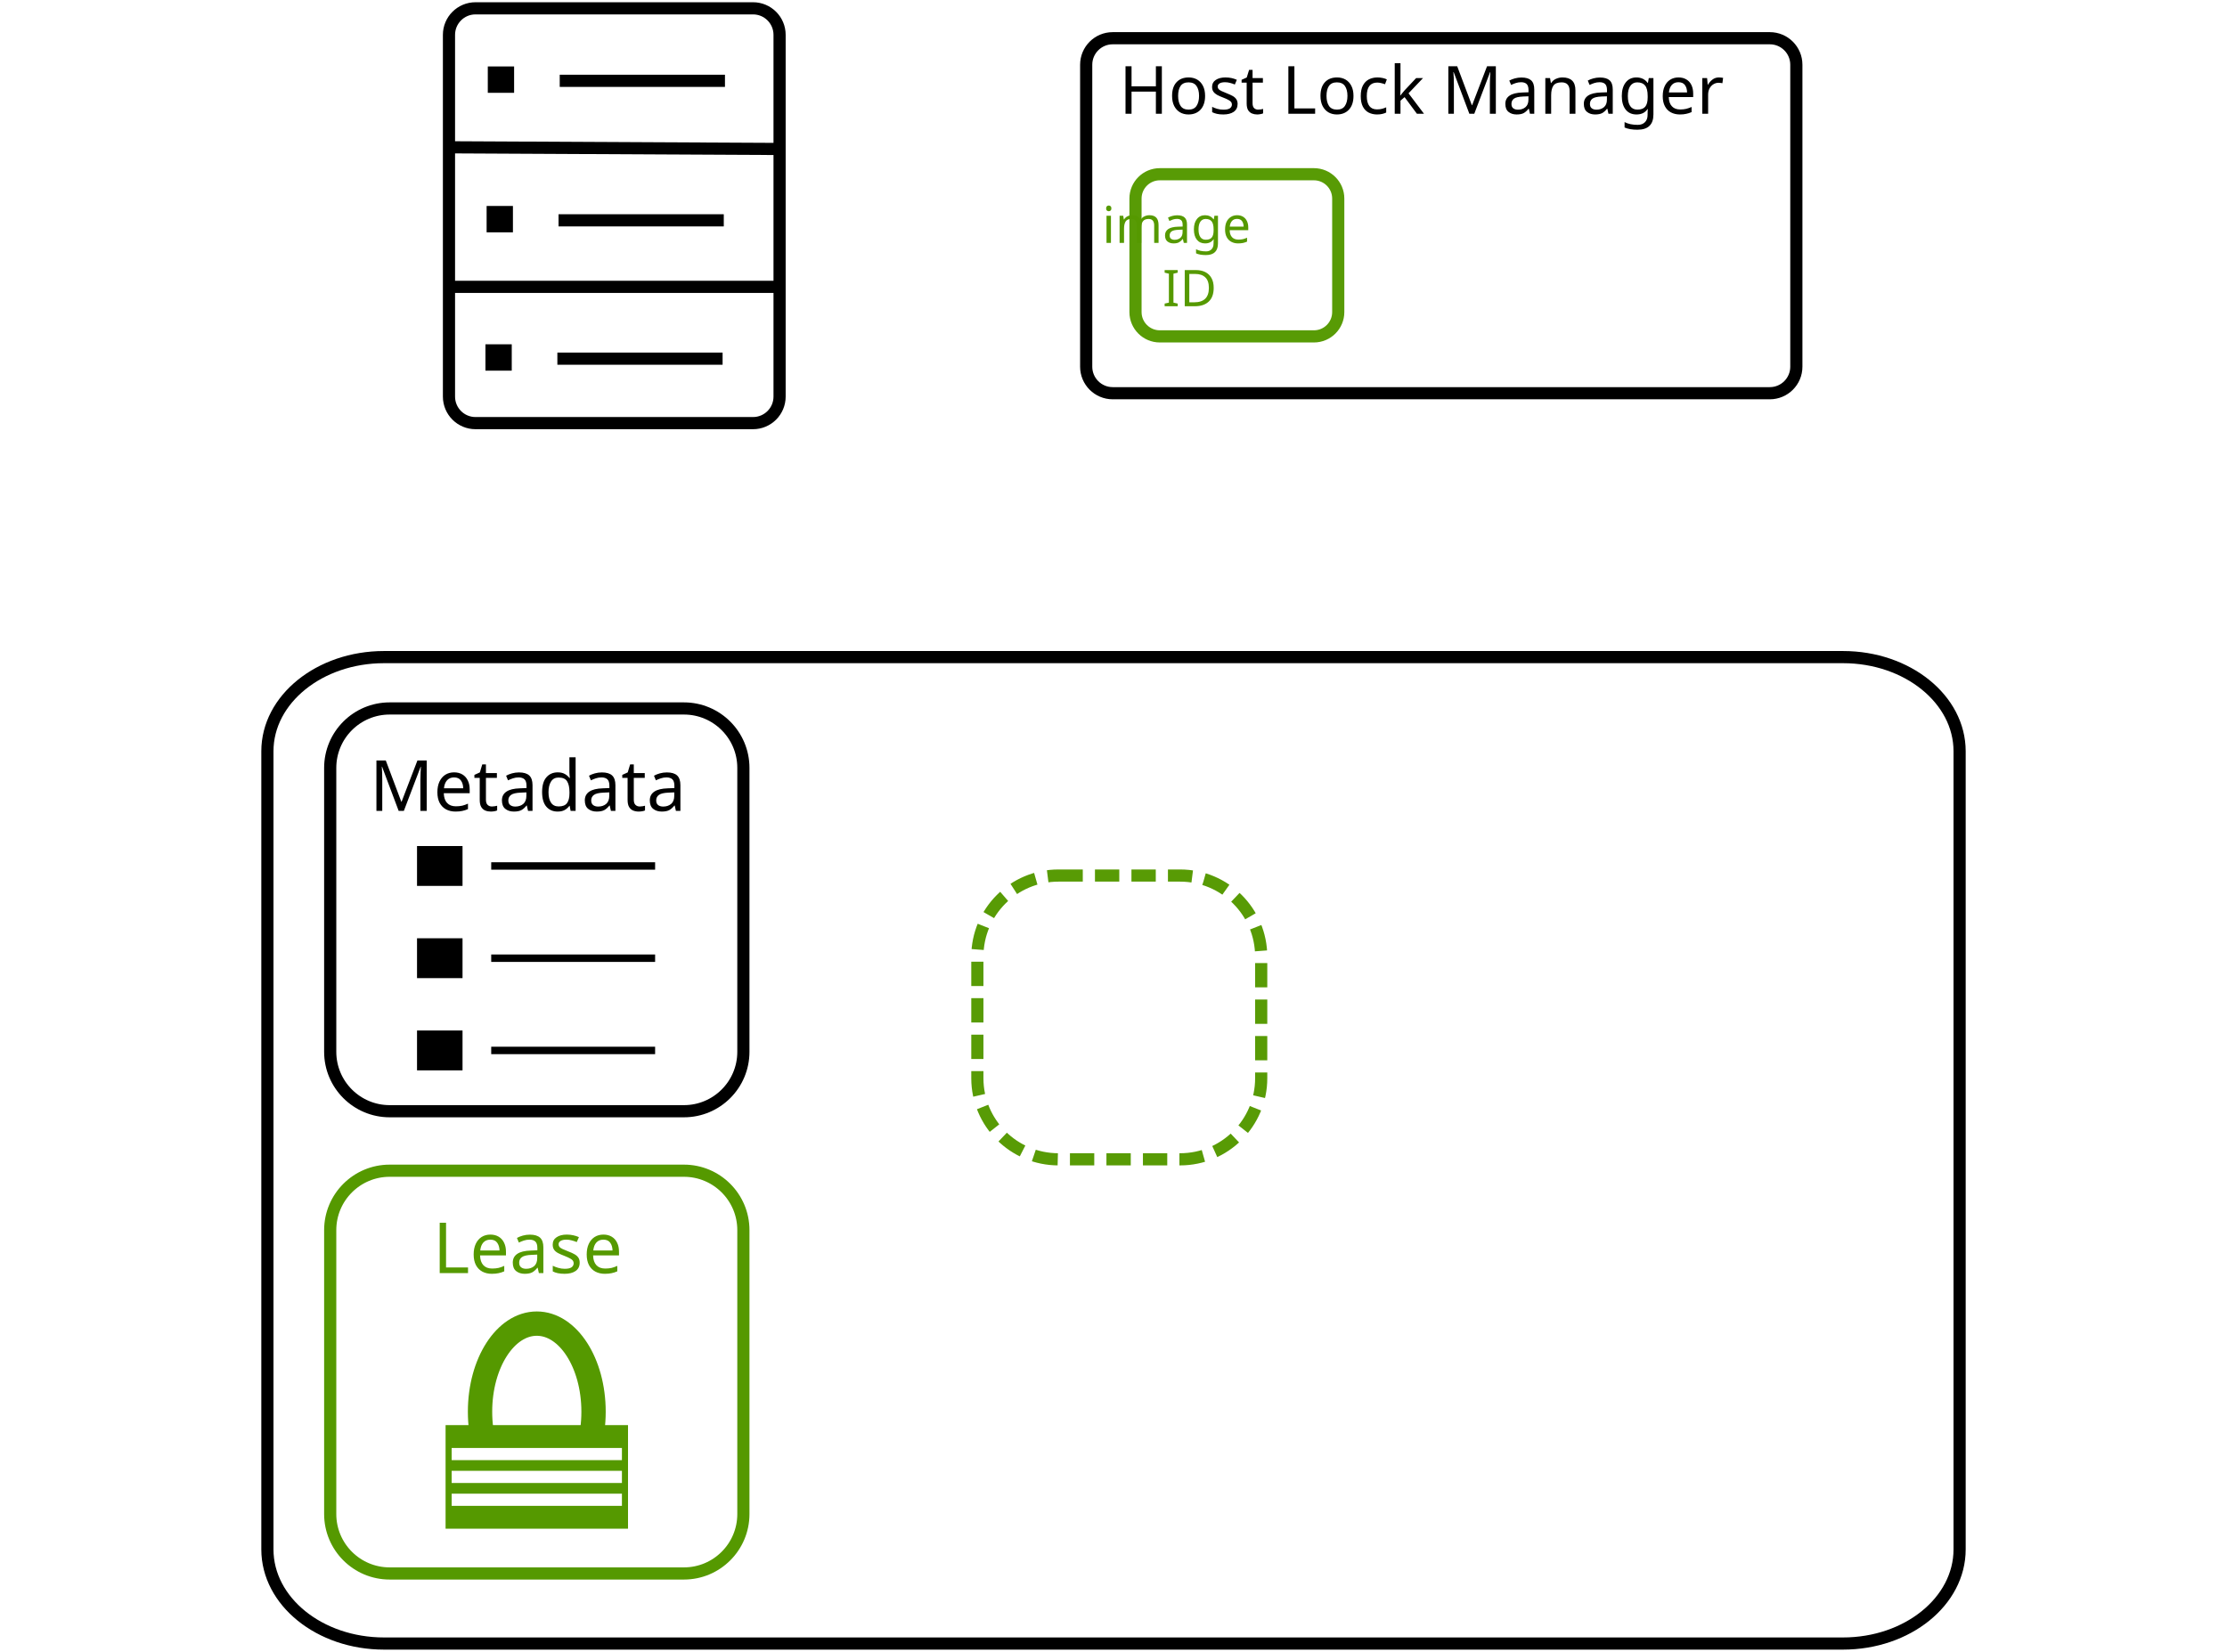
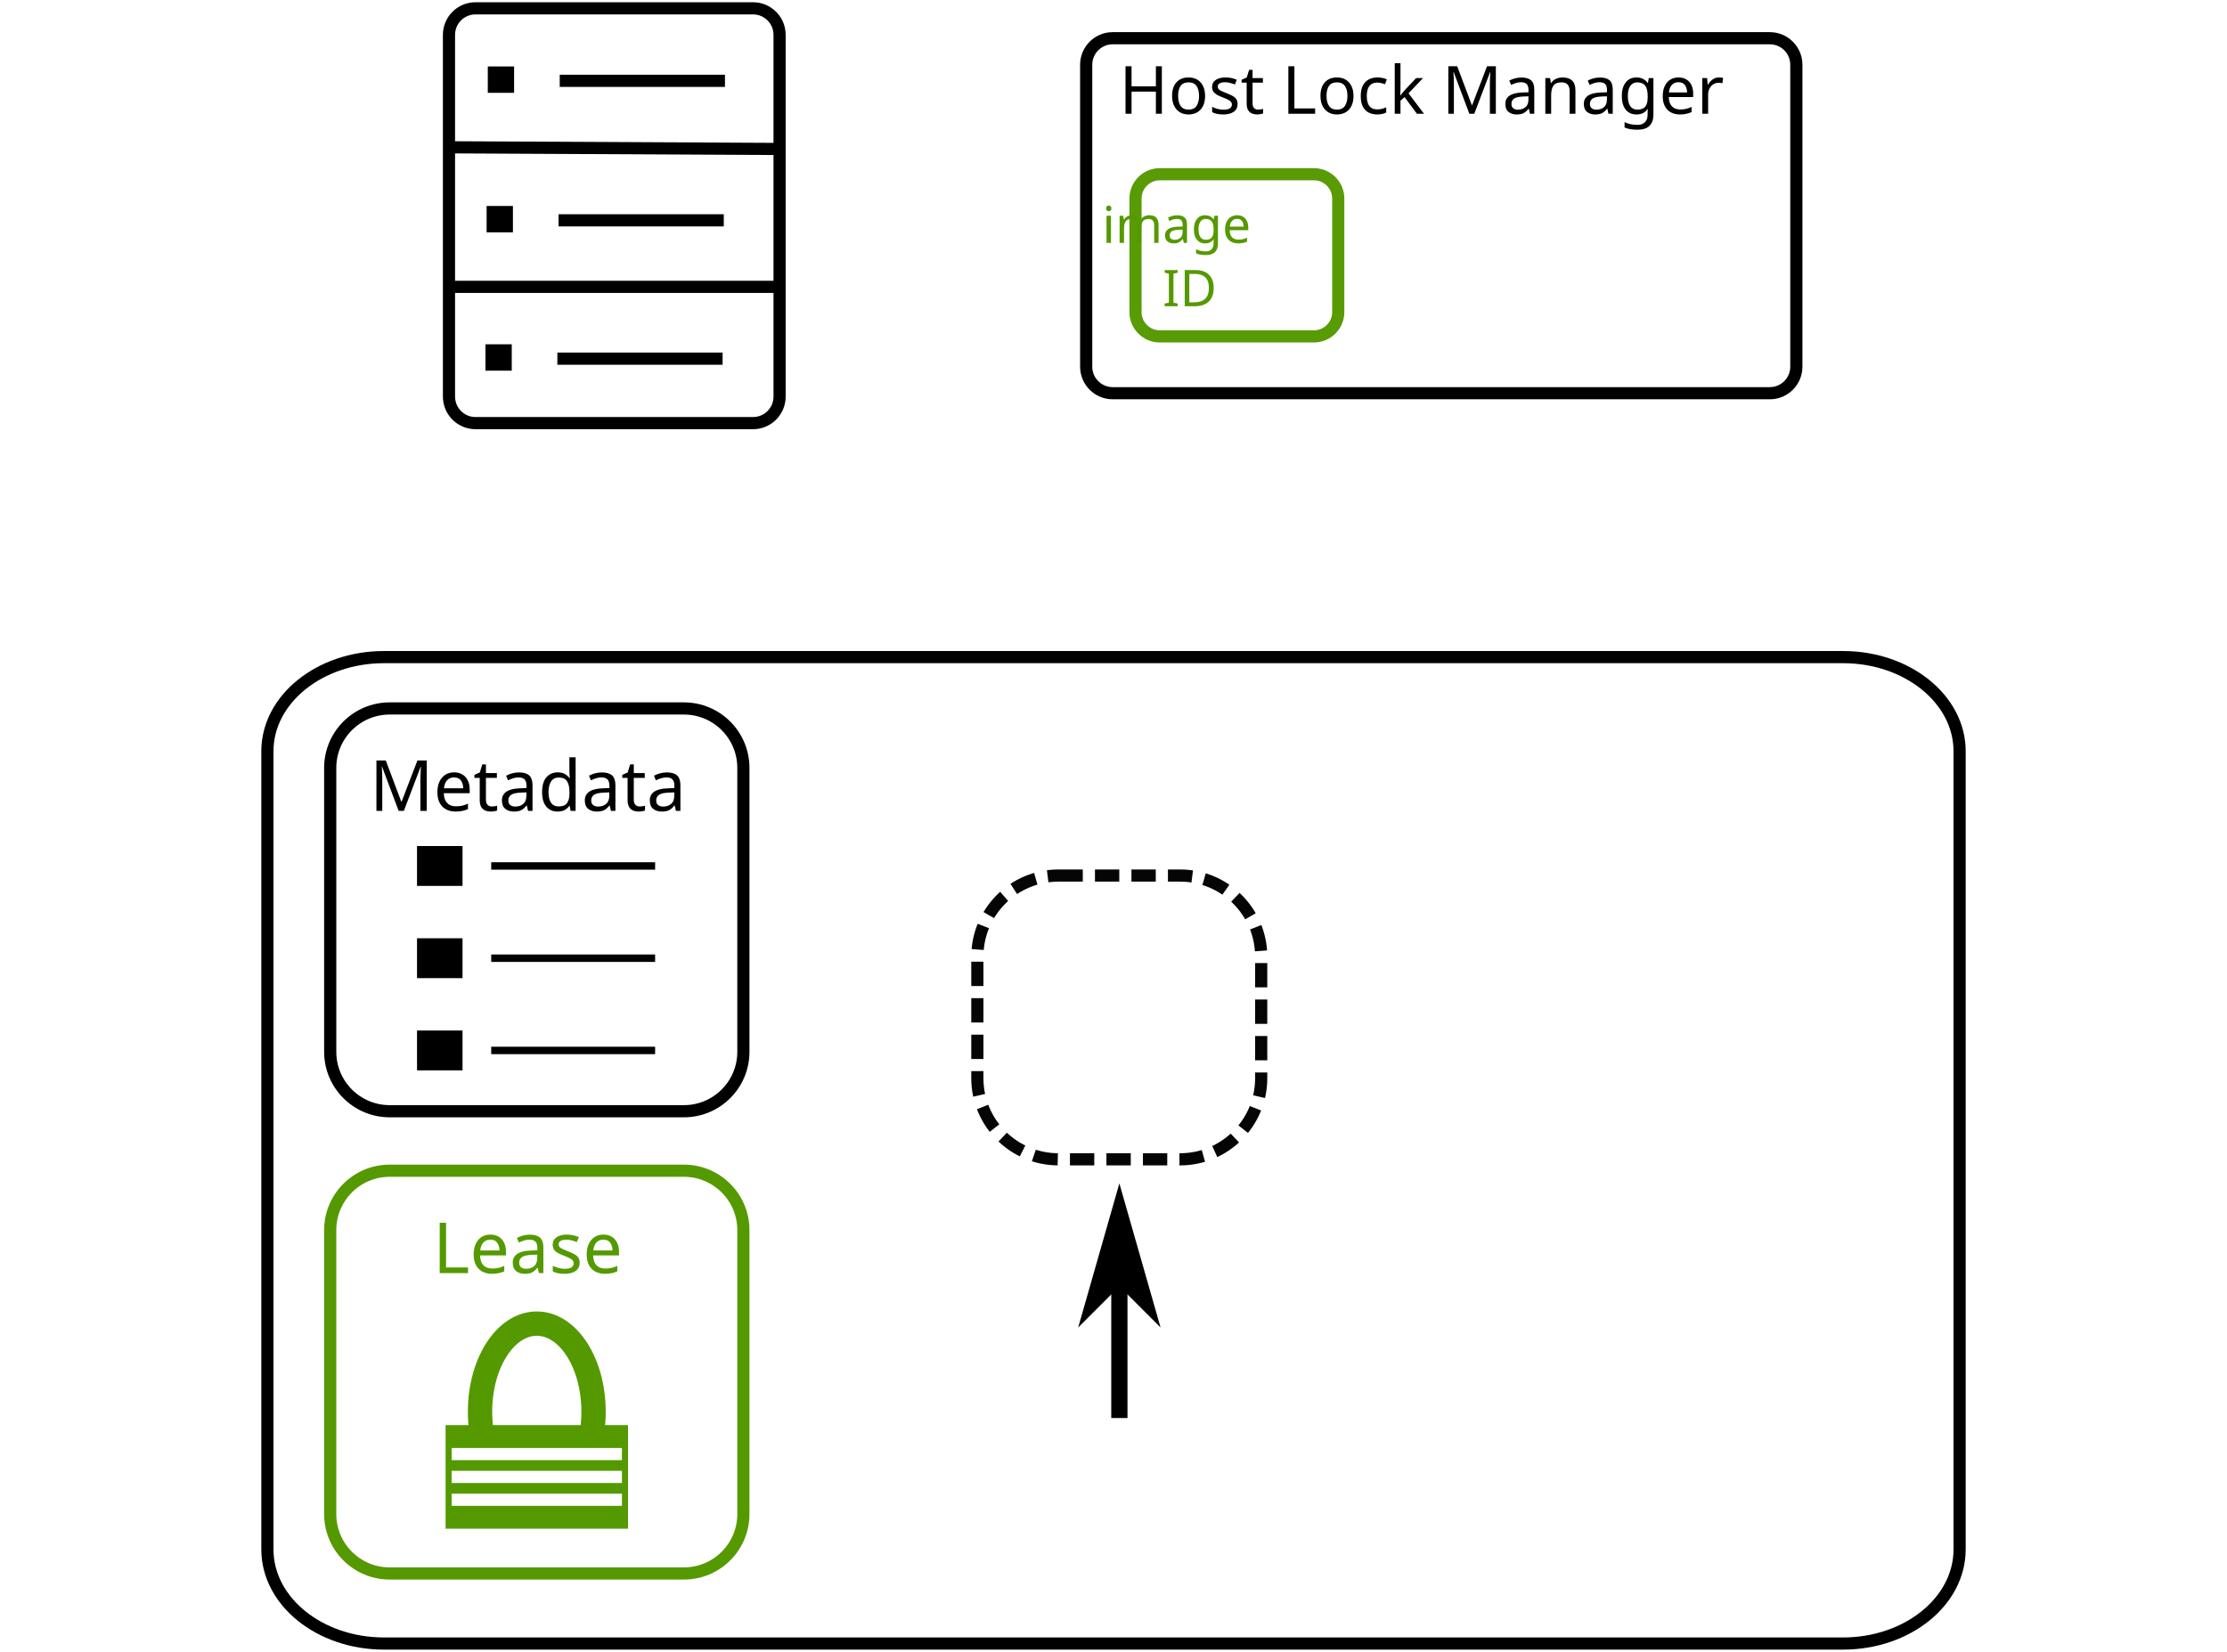
<svg xmlns="http://www.w3.org/2000/svg" xmlns:ns1="http://www.openswatchbook.org/uri/2009/osb" xmlns:xlink="http://www.w3.org/1999/xlink" width="155mm" height="115mm" id="svg5421" version="1.1" viewBox="0 0 549.213 407.48">
  <defs id="defs5423">
    <linearGradient id="linearGradient25183" ns1:paint="solid">
      <stop style="stop-color:#000000;stop-opacity:1;" offset="0" id="stop25185" />
    </linearGradient>
    <linearGradient id="linearGradient23743" ns1:paint="solid">
      <stop style="stop-color:#000000;stop-opacity:1;" offset="0" id="stop23745" />
    </linearGradient>
    <linearGradient id="linearGradient23686" ns1:paint="solid">
      <stop style="stop-color:#000000;stop-opacity:1;" offset="0" id="stop23688" />
    </linearGradient>
    <linearGradient id="linearGradient23674" ns1:paint="solid">
      <stop style="stop-color:#000000;stop-opacity:1;" offset="0" id="stop23676" />
    </linearGradient>
    <linearGradient id="linearGradient23616" ns1:paint="solid">
      <stop style="stop-color:#000000;stop-opacity:1;" offset="0" id="stop23618" />
    </linearGradient>
    <linearGradient id="linearGradient10726" ns1:paint="solid">
      <stop style="stop-color:#d8e7c4;stop-opacity:1;" offset="0" id="stop10728" />
    </linearGradient>
    <linearGradient id="linearGradient10700" ns1:paint="solid">
      <stop style="stop-color:#d8e7c4;stop-opacity:1;" offset="0" id="stop10702" />
    </linearGradient>
    <linearGradient id="white" ns1:paint="solid" gradientTransform="translate(530.4353,-315.9879)">
      <stop style="stop-color:#ffffff;stop-opacity:1;" offset="0" id="stop10475" />
    </linearGradient>
    <linearGradient id="linearGradient10426" ns1:paint="solid" gradientTransform="matrix(0.3427216,0,0,0.1792132,992.7705,184.803)">
      <stop style="stop-color:#000000;stop-opacity:1;" offset="0" id="stop10428" />
    </linearGradient>
    <linearGradient id="linearGradient10420" ns1:paint="solid">
      <stop style="stop-color:#559900;stop-opacity:1;" offset="0" id="stop10422" />
    </linearGradient>
    <linearGradient id="Black" ns1:paint="solid" gradientTransform="matrix(24.91375,0,0,20.37526,29328.13,-20628.865)">
      <stop style="stop-color:#000000;stop-opacity:1;" offset="0" id="stop10414" />
    </linearGradient>
    <linearGradient id="wood" ns1:paint="solid">
      <stop style="stop-color:#7e3817;stop-opacity:1;" offset="0" id="stop10387" />
    </linearGradient>
    <linearGradient id="grass" ns1:paint="solid">
      <stop style="stop-color:#ddee77;stop-opacity:1;" offset="0" id="stop10379" />
    </linearGradient>
    <linearGradient id="stars" ns1:paint="solid" gradientTransform="translate(125.7135,301.0877)">
      <stop style="stop-color:#e7f6d3;stop-opacity:1;" offset="0" id="stop10371" />
    </linearGradient>
    <linearGradient id="sky" ns1:paint="solid">
      <stop style="stop-color:#88aaee;stop-opacity:1;" offset="0" id="stop10363" />
    </linearGradient>
    <linearGradient id="leaves" ns1:paint="solid">
      <stop style="stop-color:#559900;stop-opacity:1;" offset="0" id="stop10355" />
    </linearGradient>
    <linearGradient xlink:href="#Black" id="linearGradient10704" x1="559.5" y1="-2" x2="860.5" y2="-2" gradientUnits="userSpaceOnUse" gradientTransform="matrix(1.391082,0,0,1.351853,-154.0943,-31.51596)" />
    <linearGradient xlink:href="#white" id="linearGradient12363" x1="310" y1="-102" x2="370" y2="-102" gradientUnits="userSpaceOnUse" gradientTransform="matrix(0.6998106,0,0,0.5637978,453.414,98.21244)" />
    <linearGradient xlink:href="#white" id="linearGradient12371" x1="310" y1="-92" x2="370" y2="-92" gradientUnits="userSpaceOnUse" gradientTransform="matrix(0.6998106,0,0,0.5637978,453.414,98.21244)" />
    <linearGradient xlink:href="#white" id="linearGradient12379" x1="310" y1="-82" x2="370" y2="-82" gradientUnits="userSpaceOnUse" gradientTransform="matrix(0.6998106,0,0,0.5637978,453.414,98.21244)" />
    <linearGradient xlink:href="#leaves" id="linearGradient23620" x1="667.57" y1="-10.141" x2="715.427" y2="-10.141" gradientUnits="userSpaceOnUse" />
    <linearGradient xlink:href="#linearGradient10420" id="linearGradient23622" gradientTransform="matrix(24.91375,0,0,20.37526,29328.13,-20628.865)" gradientUnits="userSpaceOnUse" />
    <linearGradient xlink:href="#linearGradient10420" id="linearGradient23635" gradientTransform="matrix(0.3427216,0,0,0.1792132,992.7705,184.803)" gradientUnits="userSpaceOnUse" />
    <linearGradient xlink:href="#linearGradient10420" id="linearGradient23637" gradientTransform="matrix(0.3427216,0,0,0.1792132,992.7705,184.803)" gradientUnits="userSpaceOnUse" />
    <linearGradient xlink:href="#linearGradient10420" id="linearGradient23639" gradientTransform="matrix(0.3427216,0,0,0.1792132,992.7705,184.803)" gradientUnits="userSpaceOnUse" />
    <linearGradient xlink:href="#leaves" id="linearGradient23678" x1="838.5" y1="-258" x2="881.5" y2="-258" gradientUnits="userSpaceOnUse" gradientTransform="matrix(1.25,0,0,1,-210,0)" />
    <linearGradient xlink:href="#leaves" id="linearGradient23720" gradientUnits="userSpaceOnUse" gradientTransform="translate(-26.06323,-59.06399)" x1="872.515" y1="-198.936" x2="909.612" y2="-198.936" />
-     <linearGradient xlink:href="#leaves" id="linearGradient25187" x1="798.5" y1="-67" x2="871.5" y2="-67" gradientUnits="userSpaceOnUse" />
+     <marker orient="auto" refY="0" refX="0" id="Arrow1Mstart" style="overflow:visible">
+       <path id="path15686" d="M 0,0 5,-5 -12.5,0 5,5 0,0 Z" style="fill:#000000;fill-opacity:1;fill-rule:evenodd;stroke:#000000;stroke-width:1pt;stroke-opacity:1" transform="matrix(0.4,0,0,0.4,4,0)" />
+     </marker>
  </defs>
  <g id="layer1" transform="translate(-558.968,317.9803)">
    <rect style="fill:none;fill-opacity:1;stroke:url(#linearGradient10704);stroke-width:3;stroke-miterlimit:4;stroke-dasharray:none;stroke-dashoffset:0;stroke-opacity:1" id="rect10698" width="417.325" height="243.333" x="624.912" y="-155.886" rx="28.757" ry="23.224" />
    <rect style="fill:none;fill-opacity:1;stroke:url(#Black);stroke-width:3;stroke-miterlimit:4;stroke-dasharray:none;stroke-dashoffset:0;stroke-opacity:1" id="rect10724" width="101.894" height="99.352" x="640.403" y="-143.217" rx="14.66" ry="14.66" />
    <g transform="matrix(0.8084141,0,0,0.7084931,-87.88351,37.19091)" id="g10748">
      <rect style="fill:url(#Black);fill-opacity:1;stroke:url(#Black);stroke-width:3.881;stroke-miterlimit:4;stroke-dasharray:none;stroke-dashoffset:0;stroke-opacity:1" id="rect10750" width="10" height="10" x="929.307" y="-140.568" />
      <path style="fill:none;fill-rule:evenodd;stroke:#000000;stroke-width:2.587;stroke-linecap:butt;stroke-linejoin:miter;stroke-miterlimit:4;stroke-dasharray:none;stroke-opacity:1" d="m 950,-135.568 50,0" id="path10752" />
    </g>
    <g id="g10754" transform="matrix(0.8084141,0,0,0.7084931,-87.88351,14.4378)">
      <rect y="-140.568" x="929.307" height="10" width="10" id="rect10756" style="fill:url(#Black);fill-opacity:1;stroke:url(#Black);stroke-width:3.881;stroke-miterlimit:4;stroke-dasharray:none;stroke-dashoffset:0;stroke-opacity:1" />
      <path id="path10758" d="m 950,-135.568 50,0" style="fill:none;fill-rule:evenodd;stroke:#000000;stroke-width:2.587;stroke-linecap:butt;stroke-linejoin:miter;stroke-miterlimit:4;stroke-dasharray:none;stroke-opacity:1" />
    </g>
    <g transform="matrix(0.8084141,0,0,0.7084931,-87.88351,-8.315307)" id="g10760">
      <rect style="fill:url(#Black);fill-opacity:1;stroke:url(#Black);stroke-width:3.881;stroke-miterlimit:4;stroke-dasharray:none;stroke-dashoffset:0;stroke-opacity:1" id="rect10762" width="10" height="10" x="929.307" y="-140.568" />
      <path style="fill:none;fill-rule:evenodd;stroke:#000000;stroke-width:2.587;stroke-linecap:butt;stroke-linejoin:miter;stroke-miterlimit:4;stroke-dasharray:none;stroke-opacity:1" d="m 950,-135.568 50,0" id="path10764" />
    </g>
    <text xml:space="preserve" style="font-style:normal;font-weight:normal;font-size:17.385px;line-height:125%;font-family:Sans;letter-spacing:0px;word-spacing:0px;fill:#000000;fill-opacity:1;stroke:none;stroke-width:1px;stroke-linecap:butt;stroke-linejoin:miter;stroke-opacity:1" x="650.252" y="-117.93" id="text10780" transform="scale(0.999785,1.000215)">
      <tspan id="tspan10782" x="650.252" y="-117.93">Metadata</tspan>
    </text>
    <g id="g23641">
      <rect y="35.067" x="670.355" height="22.552" width="41.989" id="rect12349" style="fill:url(#linearGradient23639);fill-opacity:1;stroke:url(#linearGradient23637);stroke-width:3;stroke-miterlimit:4;stroke-dasharray:none;stroke-dashoffset:0;stroke-opacity:1" />
      <rect rx="25" ry="25" y="8.529" x="677.353" height="43.452" width="27.992" id="rect12351" style="fill:none;fill-opacity:1;stroke:url(#linearGradient23635);stroke-width:6;stroke-miterlimit:4;stroke-dasharray:none;stroke-dashoffset:0;stroke-opacity:1" />
      <path id="path12357" d="m 670.355,40.705 41.989,0" style="fill:none;fill-rule:evenodd;stroke:url(#linearGradient12363);stroke-width:3;stroke-linecap:butt;stroke-linejoin:miter;stroke-miterlimit:4;stroke-dasharray:none;stroke-opacity:1" />
      <path id="path12365" d="m 670.355,46.343 41.989,0" style="fill:none;fill-rule:evenodd;stroke:url(#linearGradient12371);stroke-width:3;stroke-linecap:butt;stroke-linejoin:miter;stroke-miterlimit:4;stroke-dasharray:none;stroke-opacity:1" />
      <path id="path12373" d="m 670.355,51.981 41.989,0" style="fill:none;fill-rule:evenodd;stroke:url(#linearGradient12379);stroke-width:3;stroke-linecap:butt;stroke-linejoin:miter;stroke-miterlimit:4;stroke-dasharray:none;stroke-opacity:1" />
      <rect style="fill:none;fill-opacity:1;stroke:url(#linearGradient23622);stroke-width:3;stroke-miterlimit:4;stroke-dasharray:none;stroke-dashoffset:0;stroke-opacity:1" id="rect10712" width="101.894" height="99.352" x="640.403" y="-29.189" rx="14.66" ry="14.66" />
      <text xml:space="preserve" style="font-style:normal;font-variant:normal;font-weight:normal;font-stretch:normal;font-size:17.384px;line-height:125%;font-family:Sans;-inkscape-font-specification:'Sans, Normal';text-align:start;letter-spacing:0px;word-spacing:0px;writing-mode:lr-tb;text-anchor:start;fill:url(#linearGradient23620);fill-opacity:1.0;stroke:none;stroke-width:1px;stroke-linecap:butt;stroke-linejoin:miter;stroke-opacity:1" x="665.864" y="-3.927" id="text10732" transform="scale(0.999785,1.000215)">
        <tspan style="fill-opacity:1.0;fill:url(#linearGradient23620)" y="-3.927" x="665.864" id="tspan10748">Lease</tspan>
      </text>
    </g>
    <g id="g23510" transform="matrix(1.094587,0,0,1.094612,209.919,-78.24613)">
      <rect ry="5.975" rx="5.975" style="fill:none;stroke:#000000;stroke-width:2.741;stroke-miterlimit:4;stroke-dasharray:none;stroke-opacity:1" y="-217.137" x="420.043" height="93.477" width="74.486" id="rect3344" />
      <path id="path4148" d="m 420.057,-154.369 74.27,0" style="fill:none;fill-rule:evenodd;stroke:#000000;stroke-width:2.741;stroke-linecap:butt;stroke-linejoin:miter;stroke-miterlimit:4;stroke-dasharray:none;stroke-opacity:1" />
      <path id="path4150" d="m 420.057,-185.818 74.458,0.377" style="fill:none;fill-rule:evenodd;stroke:#000000;stroke-width:2.741;stroke-linecap:butt;stroke-linejoin:miter;stroke-miterlimit:4;stroke-dasharray:none;stroke-opacity:1" />
      <g transform="matrix(0.7445449,0,0,0.7460439,530.1401,-932.0874)" id="g4190">
        <rect style="fill:#000000;fill-opacity:1;stroke:#000000;stroke-width:3.677;stroke-miterlimit:4;stroke-dasharray:none;stroke-opacity:1" id="rect4182" width="4.286" height="4.286" x="-134.286" y="977.719" />
        <path style="fill:none;fill-rule:evenodd;stroke:#000000;stroke-width:3.677;stroke-linecap:butt;stroke-linejoin:miter;stroke-miterlimit:4;stroke-dasharray:none;stroke-opacity:1" d="m -114.357,980.219 50,0" id="path4188" />
      </g>
      <g id="g4194" transform="matrix(0.7445449,0,0,0.7460439,529.8742,-900.6471)">
        <rect y="977.719" x="-134.286" height="4.286" width="4.286" id="rect4196" style="fill:#000000;fill-opacity:1;stroke:#000000;stroke-width:3.677;stroke-miterlimit:4;stroke-dasharray:none;stroke-opacity:1" />
        <path id="path4198" d="m -114.357,980.219 50,0" style="fill:none;fill-rule:evenodd;stroke:#000000;stroke-width:3.677;stroke-linecap:butt;stroke-linejoin:miter;stroke-miterlimit:4;stroke-dasharray:none;stroke-opacity:1" />
      </g>
      <g transform="matrix(0.7445449,0,0,0.7460439,529.6083,-869.4731)" id="g4200">
        <rect style="fill:#000000;fill-opacity:1;stroke:#000000;stroke-width:3.677;stroke-miterlimit:4;stroke-dasharray:none;stroke-opacity:1" id="rect4202" width="4.286" height="4.286" x="-134.286" y="977.719" />
        <path style="fill:none;fill-rule:evenodd;stroke:#000000;stroke-width:3.677;stroke-linecap:butt;stroke-linejoin:miter;stroke-miterlimit:4;stroke-dasharray:none;stroke-opacity:1" d="m -114.357,980.219 50,0" id="path4204" />
      </g>
    </g>
    <g id="g23576" transform="matrix(1.094587,0,0,1.094612,-78.84528,-8.805445)">
      <rect ry="5.975" rx="5.975" y="-273.838" x="827.422" height="80" width="160" id="rect23524" style="opacity:1;fill:none;fill-opacity:1;stroke:#000000;stroke-width:2.741;stroke-miterlimit:4;stroke-dasharray:none;stroke-dashoffset:0;stroke-opacity:1" />
      <text id="text23526" y="-256.812" x="834.828" style="font-style:normal;font-variant:normal;font-weight:normal;font-stretch:normal;font-size:15px;line-height:125%;font-family:Sans;-inkscape-font-specification:'Sans, Normal';text-align:start;letter-spacing:0px;word-spacing:0px;writing-mode:lr-tb;text-anchor:start;fill:#000000;fill-opacity:1;stroke:none;stroke-width:1px;stroke-linecap:butt;stroke-linejoin:miter;stroke-opacity:1" xml:space="preserve">
        <tspan y="-256.812" x="834.828" id="tspan23574">Host Lock Manager</tspan>
      </text>
    </g>
    <g id="g23712" transform="translate(-1,3)">
      <rect ry="6" rx="6" y="-278" x="840" height="40" width="50" id="rect23672" style="opacity:0.98;fill:none;fill-opacity:1;stroke:url(#linearGradient23678);stroke-width:3;stroke-miterlimit:4;stroke-dasharray:none;stroke-dashoffset:0;stroke-opacity:1" />
      <text id="text23680" y="-261.064" x="864.744" style="font-style:normal;font-weight:normal;font-size:12.5px;line-height:125%;font-family:Sans;text-align:center;letter-spacing:0px;word-spacing:0px;text-anchor:middle;fill:url(#linearGradient23720);fill-opacity:1;stroke:none;stroke-width:1px;stroke-linecap:butt;stroke-linejoin:miter;stroke-opacity:1" xml:space="preserve">
        <tspan style="fill:url(#linearGradient23720);fill-opacity:1" y="-261.064" x="864.744" id="tspan23682">image</tspan>
        <tspan style="fill:url(#linearGradient23720);fill-opacity:1" id="tspan23684" y="-245.439" x="864.744">ID</tspan>
      </text>
    </g>
-     <rect style="opacity:0.98;fill:none;fill-opacity:1;stroke:url(#linearGradient25187);stroke-width:3;stroke-miterlimit:4;stroke-dasharray:6, 3;stroke-dashoffset:0;stroke-opacity:1" id="rect23741" width="70" height="70" x="800" y="-102" rx="20" ry="20" />
+     <rect style="opacity:0.98;fill:none;fill-opacity:1;stroke:#000000;stroke-width:3;stroke-miterlimit:4;stroke-dasharray:6, 3;stroke-dashoffset:0;stroke-opacity:1" id="rect23741" width="70" height="70" x="800" y="-102" rx="20" ry="20" />
+     <path style="fill:none;fill-rule:evenodd;stroke:#000000;stroke-width:4;stroke-linecap:butt;stroke-linejoin:miter;stroke-miterlimit:4;stroke-dasharray:none;stroke-opacity:1;marker-start:url(#Arrow1Mstart)" d="m 835.022,-18.18 0,50" id="path28661" />
  </g>
</svg>
